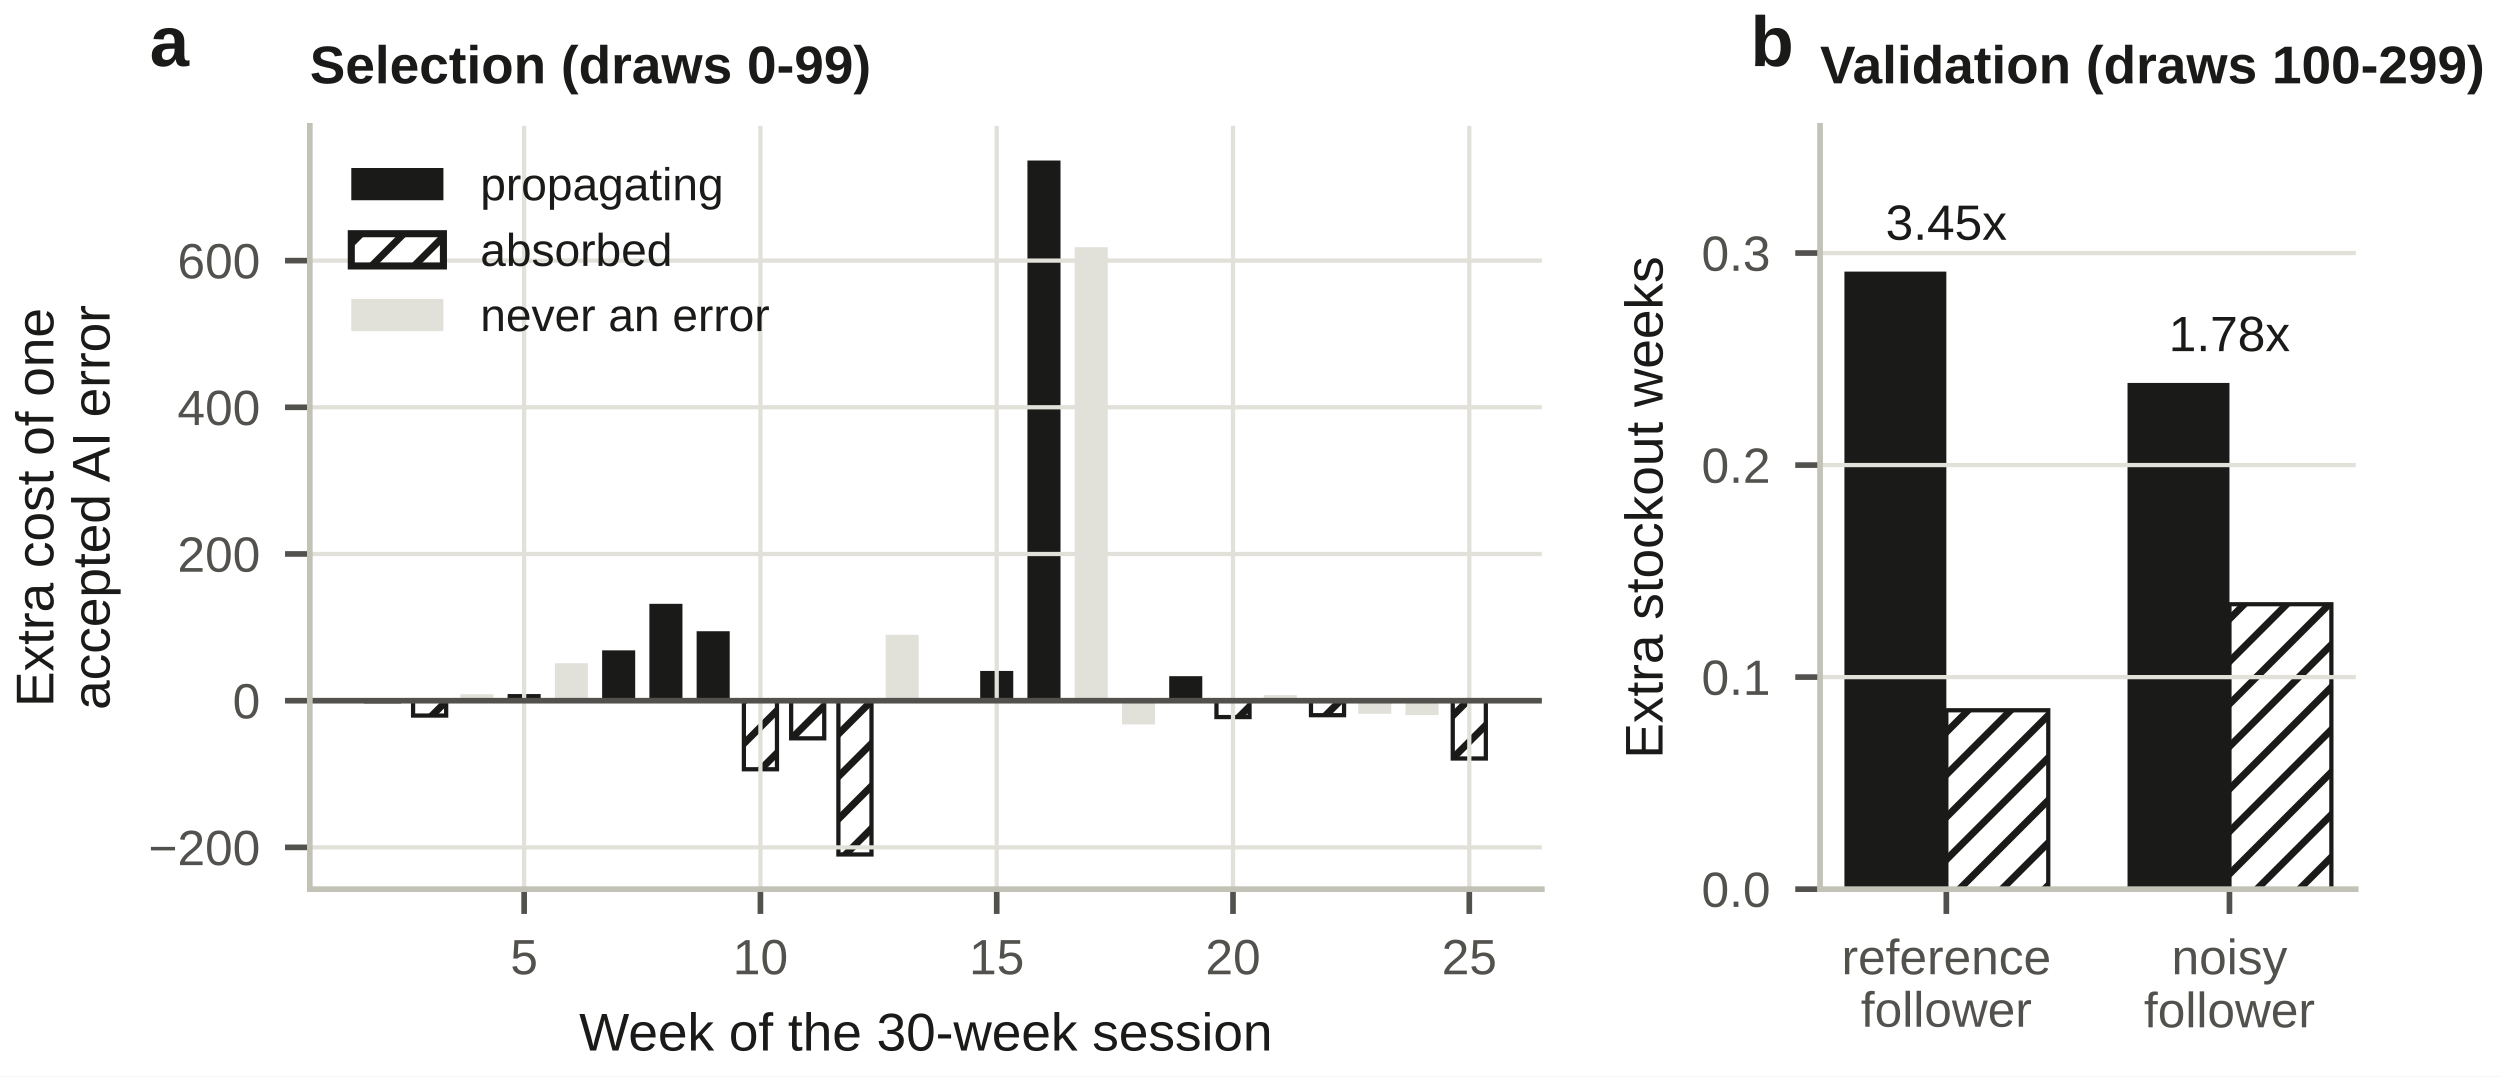
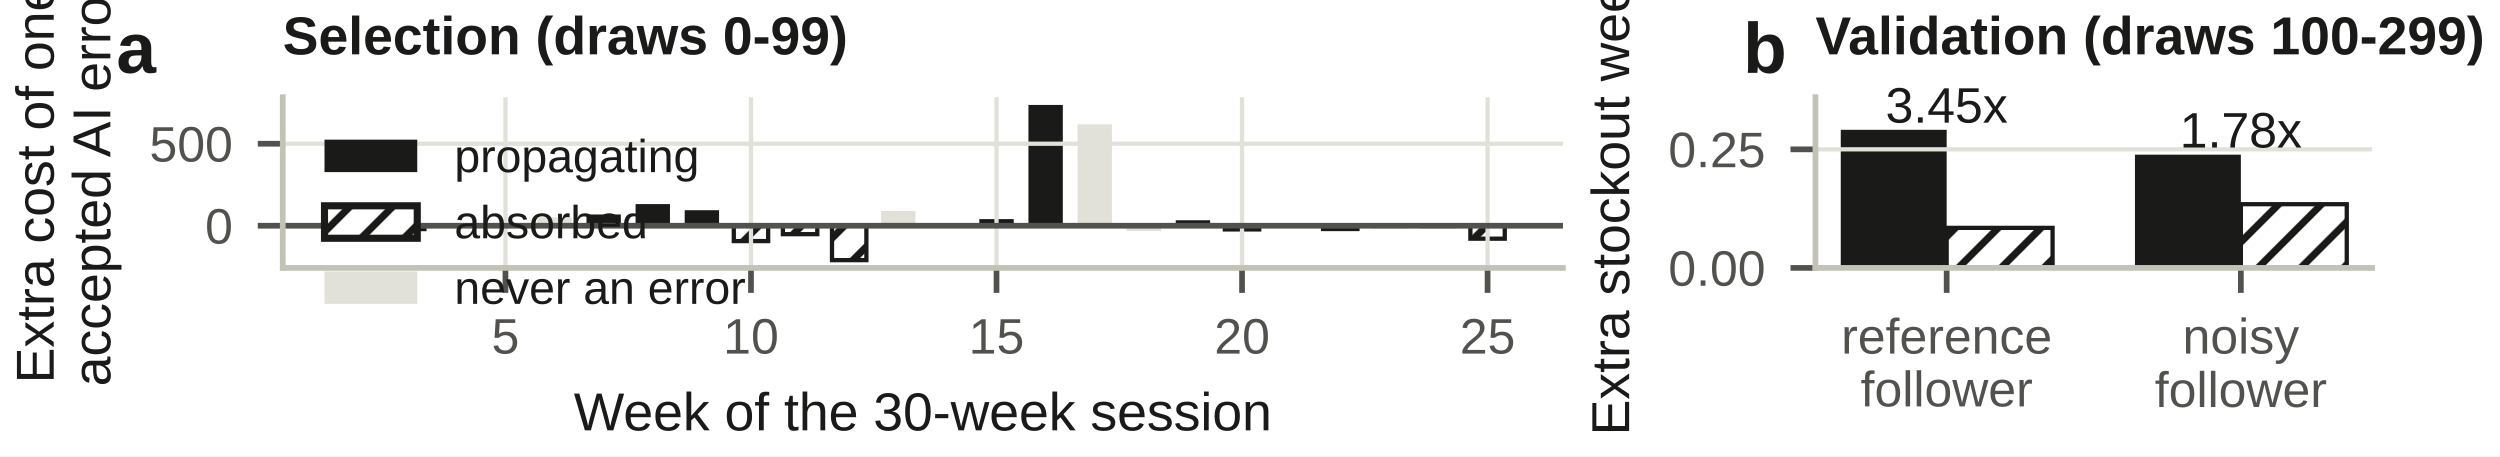
- <svg xmlns="http://www.w3.org/2000/svg" xmlns:xlink="http://www.w3.org/1999/xlink" width="352.758pt" height="151.884pt" viewBox="0 0 352.758 151.884" version="1.1">
+ <svg xmlns="http://www.w3.org/2000/svg" xmlns:xlink="http://www.w3.org/1999/xlink" width="350.382pt" height="63.968pt" viewBox="0 0 350.382 63.968" version="1.1">
  <defs>
    <style type="text/css">*{stroke-linejoin: round; stroke-linecap: butt}</style>
  </defs>
  <g id="figure_1">
    <g id="patch_1">
-       <path d="M 0 151.884  L 352.758 151.884  L 352.758 0  L 0 0  z " style="fill: #ffffff" />
+       <path d="M 0 63.968  L 350.382 63.968  L 350.382 0  L 0 0  z " style="fill: #ffffff" />
    </g>
    <g id="axes_1">
      <g id="patch_2">
-         <path d="M 43.718 125.463  L 217.558 125.463  L 217.558 17.754  L 43.718 17.754  z " style="fill: #ffffff" />
+         <path d="M 39.63 37.547  L 219.052 37.547  L 219.052 13.62  L 39.63 13.62  z " style="fill: #ffffff" />
      </g>
      <g id="patch_3">
-         <path d="M 51.62 98.867  L 56.288 98.867  L 56.288 98.948  L 51.62 98.948  z " clip-path="url(#p361bc60575)" style="fill: url(#h69af9fd113); stroke: #1a1a19; stroke-width: 0.6; stroke-linejoin: miter" />
+         <path d="M 47.785 31.639  L 52.603 31.639  L 52.603 31.657  L 47.785 31.657  z " clip-path="url(#pa84b5ca096)" style="fill: url(#hed94c89178); stroke: #1a1a19; stroke-width: 0.6; stroke-linejoin: miter" />
      </g>
      <g id="patch_4">
-         <path d="M 58.288 98.867  L 62.956 98.867  L 62.956 100.968  L 58.288 100.968  z " clip-path="url(#p361bc60575)" style="fill: url(#h69af9fd113); stroke: #1a1a19; stroke-width: 0.6; stroke-linejoin: miter" />
+         <path d="M 54.667 31.639  L 59.485 31.639  L 59.485 32.106  L 54.667 32.106  z " clip-path="url(#pa84b5ca096)" style="fill: url(#hed94c89178); stroke: #1a1a19; stroke-width: 0.6; stroke-linejoin: miter" />
      </g>
      <g id="patch_5">
-         <path d="M 64.956 98.867  L 69.624 98.867  L 69.624 97.956  L 64.956 97.956  z " clip-path="url(#p361bc60575)" style="fill: #e1e0d9" />
+         <path d="M 61.55 31.639  L 66.367 31.639  L 66.367 31.437  L 61.55 31.437  z " clip-path="url(#pa84b5ca096)" style="fill: #e1e0d9" />
      </g>
      <g id="patch_6">
-         <path d="M 71.624 98.867  L 76.292 98.867  L 76.292 97.932  L 71.624 97.932  z " clip-path="url(#p361bc60575)" style="fill: #1a1a19" />
+         <path d="M 68.432 31.639  L 73.25 31.639  L 73.25 31.431  L 68.432 31.431  z " clip-path="url(#pa84b5ca096)" style="fill: #1a1a19" />
      </g>
      <g id="patch_7">
-         <path d="M 78.293 98.867  L 82.96 98.867  L 82.96 93.585  L 78.293 93.585  z " clip-path="url(#p361bc60575)" style="fill: #e1e0d9" />
+         <path d="M 75.314 31.639  L 80.132 31.639  L 80.132 30.466  L 75.314 30.466  z " clip-path="url(#pa84b5ca096)" style="fill: #e1e0d9" />
      </g>
      <g id="patch_8">
-         <path d="M 84.961 98.867  L 89.628 98.867  L 89.628 91.766  L 84.961 91.766  z " clip-path="url(#p361bc60575)" style="fill: #1a1a19" />
+         <path d="M 82.197 31.639  L 87.014 31.639  L 87.014 30.061  L 82.197 30.061  z " clip-path="url(#pa84b5ca096)" style="fill: #1a1a19" />
      </g>
      <g id="patch_9">
-         <path d="M 91.629 98.867  L 96.297 98.867  L 96.297 85.202  L 91.629 85.202  z " clip-path="url(#p361bc60575)" style="fill: #1a1a19" />
+         <path d="M 89.079 31.639  L 93.897 31.639  L 93.897 28.603  L 89.079 28.603  z " clip-path="url(#pa84b5ca096)" style="fill: #1a1a19" />
      </g>
      <g id="patch_10">
-         <path d="M 98.297 98.867  L 102.965 98.867  L 102.965 89.069  L 98.297 89.069  z " clip-path="url(#p361bc60575)" style="fill: #1a1a19" />
+         <path d="M 95.961 31.639  L 100.779 31.639  L 100.779 29.462  L 95.961 29.462  z " clip-path="url(#pa84b5ca096)" style="fill: #1a1a19" />
      </g>
      <g id="patch_11">
-         <path d="M 104.965 98.867  L 109.633 98.867  L 109.633 108.546  L 104.965 108.546  z " clip-path="url(#p361bc60575)" style="fill: url(#h69af9fd113); stroke: #1a1a19; stroke-width: 0.6; stroke-linejoin: miter" />
+         <path d="M 102.844 31.639  L 107.661 31.639  L 107.661 33.789  L 102.844 33.789  z " clip-path="url(#pa84b5ca096)" style="fill: url(#hed94c89178); stroke: #1a1a19; stroke-width: 0.6; stroke-linejoin: miter" />
      </g>
      <g id="patch_12">
-         <path d="M 111.634 98.867  L 116.301 98.867  L 116.301 104.182  L 111.634 104.182  z " clip-path="url(#p361bc60575)" style="fill: url(#h69af9fd113); stroke: #1a1a19; stroke-width: 0.6; stroke-linejoin: miter" />
+         <path d="M 109.726 31.639  L 114.544 31.639  L 114.544 32.82  L 109.726 32.82  z " clip-path="url(#pa84b5ca096)" style="fill: url(#hed94c89178); stroke: #1a1a19; stroke-width: 0.6; stroke-linejoin: miter" />
      </g>
      <g id="patch_13">
-         <path d="M 118.302 98.867  L 122.969 98.867  L 122.969 120.567  L 118.302 120.567  z " clip-path="url(#p361bc60575)" style="fill: url(#h69af9fd113); stroke: #1a1a19; stroke-width: 0.6; stroke-linejoin: miter" />
+         <path d="M 116.608 31.639  L 121.426 31.639  L 121.426 36.46  L 116.608 36.46  z " clip-path="url(#pa84b5ca096)" style="fill: url(#hed94c89178); stroke: #1a1a19; stroke-width: 0.6; stroke-linejoin: miter" />
      </g>
      <g id="patch_14">
-         <path d="M 124.97 98.867  L 129.638 98.867  L 129.638 89.574  L 124.97 89.574  z " clip-path="url(#p361bc60575)" style="fill: #e1e0d9" />
+         <path d="M 123.491 31.639  L 128.308 31.639  L 128.308 29.574  L 123.491 29.574  z " clip-path="url(#pa84b5ca096)" style="fill: #e1e0d9" />
      </g>
      <g id="patch_15">
-         <path d="M 131.638 98.867  L 136.306 98.867  L 136.306 98.621  L 131.638 98.621  z " clip-path="url(#p361bc60575)" style="fill: #1a1a19" />
+         <path d="M 130.373 31.639  L 135.191 31.639  L 135.191 31.584  L 130.373 31.584  z " clip-path="url(#pa84b5ca096)" style="fill: #1a1a19" />
      </g>
      <g id="patch_16">
-         <path d="M 138.306 98.867  L 142.974 98.867  L 142.974 94.672  L 138.306 94.672  z " clip-path="url(#p361bc60575)" style="fill: #1a1a19" />
+         <path d="M 137.255 31.639  L 142.073 31.639  L 142.073 30.707  L 137.255 30.707  z " clip-path="url(#pa84b5ca096)" style="fill: #1a1a19" />
      </g>
      <g id="patch_17">
-         <path d="M 144.974 98.867  L 149.642 98.867  L 149.642 22.65  L 144.974 22.65  z " clip-path="url(#p361bc60575)" style="fill: #1a1a19" />
+         <path d="M 144.138 31.639  L 148.955 31.639  L 148.955 14.707  L 144.138 14.707  z " clip-path="url(#pa84b5ca096)" style="fill: #1a1a19" />
      </g>
      <g id="patch_18">
-         <path d="M 151.643 98.867  L 156.31 98.867  L 156.31 34.883  L 151.643 34.883  z " clip-path="url(#p361bc60575)" style="fill: #e1e0d9" />
+         <path d="M 151.02 31.639  L 155.838 31.639  L 155.838 17.425  L 151.02 17.425  z " clip-path="url(#pa84b5ca096)" style="fill: #e1e0d9" />
      </g>
      <g id="patch_19">
-         <path d="M 158.311 98.867  L 162.979 98.867  L 162.979 102.225  L 158.311 102.225  z " clip-path="url(#p361bc60575)" style="fill: #e1e0d9" />
+         <path d="M 157.902 31.639  L 162.72 31.639  L 162.72 32.385  L 157.902 32.385  z " clip-path="url(#pa84b5ca096)" style="fill: #e1e0d9" />
      </g>
      <g id="patch_20">
-         <path d="M 164.979 98.867  L 169.647 98.867  L 169.647 95.41  L 164.979 95.41  z " clip-path="url(#p361bc60575)" style="fill: #1a1a19" />
+         <path d="M 164.785 31.639  L 169.602 31.639  L 169.602 30.871  L 164.785 30.871  z " clip-path="url(#pa84b5ca096)" style="fill: #1a1a19" />
      </g>
      <g id="patch_21">
-         <path d="M 171.647 98.867  L 176.315 98.867  L 176.315 101.181  L 171.647 101.181  z " clip-path="url(#p361bc60575)" style="fill: url(#h69af9fd113); stroke: #1a1a19; stroke-width: 0.6; stroke-linejoin: miter" />
+         <path d="M 171.667 31.639  L 176.485 31.639  L 176.485 32.153  L 171.667 32.153  z " clip-path="url(#pa84b5ca096)" style="fill: url(#hed94c89178); stroke: #1a1a19; stroke-width: 0.6; stroke-linejoin: miter" />
      </g>
      <g id="patch_22">
-         <path d="M 178.315 98.867  L 182.983 98.867  L 182.983 98.074  L 178.315 98.074  z " clip-path="url(#p361bc60575)" style="fill: #e1e0d9" />
+         <path d="M 178.549 31.639  L 183.367 31.639  L 183.367 31.463  L 178.549 31.463  z " clip-path="url(#pa84b5ca096)" style="fill: #e1e0d9" />
      </g>
      <g id="patch_23">
-         <path d="M 184.984 98.867  L 189.651 98.867  L 189.651 100.916  L 184.984 100.916  z " clip-path="url(#p361bc60575)" style="fill: url(#h69af9fd113); stroke: #1a1a19; stroke-width: 0.6; stroke-linejoin: miter" />
+         <path d="M 185.432 31.639  L 190.249 31.639  L 190.249 32.094  L 185.432 32.094  z " clip-path="url(#pa84b5ca096)" style="fill: url(#hed94c89178); stroke: #1a1a19; stroke-width: 0.6; stroke-linejoin: miter" />
      </g>
      <g id="patch_24">
-         <path d="M 191.652 98.867  L 196.319 98.867  L 196.319 100.718  L 191.652 100.718  z " clip-path="url(#p361bc60575)" style="fill: #e1e0d9" />
+         <path d="M 192.314 31.639  L 197.132 31.639  L 197.132 32.05  L 192.314 32.05  z " clip-path="url(#pa84b5ca096)" style="fill: #e1e0d9" />
      </g>
      <g id="patch_25">
-         <path d="M 198.32 98.867  L 202.988 98.867  L 202.988 100.9  L 198.32 100.9  z " clip-path="url(#p361bc60575)" style="fill: #e1e0d9" />
+         <path d="M 199.196 31.639  L 204.014 31.639  L 204.014 32.091  L 199.196 32.091  z " clip-path="url(#pa84b5ca096)" style="fill: #e1e0d9" />
      </g>
      <g id="patch_26">
-         <path d="M 204.988 98.867  L 209.656 98.867  L 209.656 107.026  L 204.988 107.026  z " clip-path="url(#p361bc60575)" style="fill: url(#h69af9fd113); stroke: #1a1a19; stroke-width: 0.6; stroke-linejoin: miter" />
+         <path d="M 206.079 31.639  L 210.896 31.639  L 210.896 33.452  L 206.079 33.452  z " clip-path="url(#pa84b5ca096)" style="fill: url(#hed94c89178); stroke: #1a1a19; stroke-width: 0.6; stroke-linejoin: miter" />
      </g>
      <g id="matplotlib.axis_1">
        <g id="xtick_1">
          <g id="line2d_1">
-             <path d="M 73.958 125.463  L 73.958 17.754  " clip-path="url(#p361bc60575)" style="fill: none; stroke: #e1e0d9; stroke-width: 0.6; stroke-linecap: square" />
+             <path d="M 70.841 37.547  L 70.841 13.62  " clip-path="url(#pa84b5ca096)" style="fill: none; stroke: #e1e0d9; stroke-width: 0.6; stroke-linecap: square" />
          </g>
          <g id="line2d_2">
            <defs>
-               <path id="m737708ca3b" d="M 0 0  L 0 3.5  " style="stroke: #52514e; stroke-width: 0.8" />
+               <path id="mf8824ff8c5" d="M 0 0  L 0 3.5  " style="stroke: #52514e; stroke-width: 0.8" />
            </defs>
            <g>
-               <use xlink:href="#m737708ca3b" x="73.958" y="125.463" style="fill: #52514e; stroke: #52514e; stroke-width: 0.8" />
+               <use xlink:href="#mf8824ff8c5" x="70.841" y="37.547" style="fill: #52514e; stroke: #52514e; stroke-width: 0.8" />
            </g>
          </g>
          <g id="text_1">
-             <text style="font-size: 7px; font-family: 'Arial', 'Helvetica', 'DejaVu Sans', sans-serif; text-anchor: middle; fill: #52514e" x="73.958" y="137.474" transform="rotate(-0 73.95826 137.4736)">5</text>
+             <text style="font-size: 7px; font-family: 'Arial', 'Helvetica', 'DejaVu Sans', sans-serif; text-anchor: middle; fill: #52514e" x="70.841" y="49.558" transform="rotate(-0 70.84097 49.55772)">5</text>
          </g>
        </g>
        <g id="xtick_2">
          <g id="line2d_3">
-             <path d="M 107.299 125.463  L 107.299 17.754  " clip-path="url(#p361bc60575)" style="fill: none; stroke: #e1e0d9; stroke-width: 0.6; stroke-linecap: square" />
+             <path d="M 105.253 37.547  L 105.253 13.62  " clip-path="url(#pa84b5ca096)" style="fill: none; stroke: #e1e0d9; stroke-width: 0.6; stroke-linecap: square" />
          </g>
          <g id="line2d_4">
            <g>
-               <use xlink:href="#m737708ca3b" x="107.299" y="125.463" style="fill: #52514e; stroke: #52514e; stroke-width: 0.8" />
+               <use xlink:href="#mf8824ff8c5" x="105.253" y="37.547" style="fill: #52514e; stroke: #52514e; stroke-width: 0.8" />
            </g>
          </g>
          <g id="text_2">
-             <text style="font-size: 7px; font-family: 'Arial', 'Helvetica', 'DejaVu Sans', sans-serif; text-anchor: middle; fill: #52514e" x="107.299" y="137.474" transform="rotate(-0 107.2992 137.4736)">10</text>
+             <text style="font-size: 7px; font-family: 'Arial', 'Helvetica', 'DejaVu Sans', sans-serif; text-anchor: middle; fill: #52514e" x="105.253" y="49.558" transform="rotate(-0 105.2526 49.55772)">10</text>
          </g>
        </g>
        <g id="xtick_3">
          <g id="line2d_5">
-             <path d="M 140.64 125.463  L 140.64 17.754  " clip-path="url(#p361bc60575)" style="fill: none; stroke: #e1e0d9; stroke-width: 0.6; stroke-linecap: square" />
+             <path d="M 139.664 37.547  L 139.664 13.62  " clip-path="url(#pa84b5ca096)" style="fill: none; stroke: #e1e0d9; stroke-width: 0.6; stroke-linecap: square" />
          </g>
          <g id="line2d_6">
            <g>
-               <use xlink:href="#m737708ca3b" x="140.64" y="125.463" style="fill: #52514e; stroke: #52514e; stroke-width: 0.8" />
+               <use xlink:href="#mf8824ff8c5" x="139.664" y="37.547" style="fill: #52514e; stroke: #52514e; stroke-width: 0.8" />
            </g>
          </g>
          <g id="text_3">
-             <text style="font-size: 7px; font-family: 'Arial', 'Helvetica', 'DejaVu Sans', sans-serif; text-anchor: middle; fill: #52514e" x="140.64" y="137.474" transform="rotate(-0 140.6401 137.4736)">15</text>
+             <text style="font-size: 7px; font-family: 'Arial', 'Helvetica', 'DejaVu Sans', sans-serif; text-anchor: middle; fill: #52514e" x="139.664" y="49.558" transform="rotate(-0 139.6643 49.55772)">15</text>
          </g>
        </g>
        <g id="xtick_4">
          <g id="line2d_7">
-             <path d="M 173.981 125.463  L 173.981 17.754  " clip-path="url(#p361bc60575)" style="fill: none; stroke: #e1e0d9; stroke-width: 0.6; stroke-linecap: square" />
+             <path d="M 174.076 37.547  L 174.076 13.62  " clip-path="url(#pa84b5ca096)" style="fill: none; stroke: #e1e0d9; stroke-width: 0.6; stroke-linecap: square" />
          </g>
          <g id="line2d_8">
            <g>
-               <use xlink:href="#m737708ca3b" x="173.981" y="125.463" style="fill: #52514e; stroke: #52514e; stroke-width: 0.8" />
+               <use xlink:href="#mf8824ff8c5" x="174.076" y="37.547" style="fill: #52514e; stroke: #52514e; stroke-width: 0.8" />
            </g>
          </g>
          <g id="text_4">
-             <text style="font-size: 7px; font-family: 'Arial', 'Helvetica', 'DejaVu Sans', sans-serif; text-anchor: middle; fill: #52514e" x="173.981" y="137.474" transform="rotate(-0 173.981 137.4736)">20</text>
+             <text style="font-size: 7px; font-family: 'Arial', 'Helvetica', 'DejaVu Sans', sans-serif; text-anchor: middle; fill: #52514e" x="174.076" y="49.558" transform="rotate(-0 174.0759 49.55772)">20</text>
          </g>
        </g>
        <g id="xtick_5">
          <g id="line2d_9">
-             <path d="M 207.322 125.463  L 207.322 17.754  " clip-path="url(#p361bc60575)" style="fill: none; stroke: #e1e0d9; stroke-width: 0.6; stroke-linecap: square" />
+             <path d="M 208.488 37.547  L 208.488 13.62  " clip-path="url(#pa84b5ca096)" style="fill: none; stroke: #e1e0d9; stroke-width: 0.6; stroke-linecap: square" />
          </g>
          <g id="line2d_10">
            <g>
-               <use xlink:href="#m737708ca3b" x="207.322" y="125.463" style="fill: #52514e; stroke: #52514e; stroke-width: 0.8" />
+               <use xlink:href="#mf8824ff8c5" x="208.488" y="37.547" style="fill: #52514e; stroke: #52514e; stroke-width: 0.8" />
            </g>
          </g>
          <g id="text_5">
-             <text style="font-size: 7px; font-family: 'Arial', 'Helvetica', 'DejaVu Sans', sans-serif; text-anchor: middle; fill: #52514e" x="207.322" y="137.474" transform="rotate(-0 207.322 137.4736)">25</text>
+             <text style="font-size: 7px; font-family: 'Arial', 'Helvetica', 'DejaVu Sans', sans-serif; text-anchor: middle; fill: #52514e" x="208.488" y="49.558" transform="rotate(-0 208.4875 49.55772)">25</text>
          </g>
        </g>
        <g id="text_6">
-           <text style="font-size: 7.5px; font-family: 'Arial', 'Helvetica', 'DejaVu Sans', sans-serif; text-anchor: middle; fill: #1a1a19" x="130.638" y="148.233" transform="rotate(-0 130.6378 148.2332)">Week of the 30-week session</text>
+           <text style="font-size: 7.5px; font-family: 'Arial', 'Helvetica', 'DejaVu Sans', sans-serif; text-anchor: middle; fill: #1a1a19" x="129.341" y="60.317" transform="rotate(-0 129.3408 60.31733)">Week of the 30-week session</text>
        </g>
      </g>
      <g id="matplotlib.axis_2">
        <g id="ytick_1">
          <g id="line2d_11">
-             <path d="M 43.718 119.565  L 217.558 119.565  " clip-path="url(#p361bc60575)" style="fill: none; stroke: #e1e0d9; stroke-width: 0.6; stroke-linecap: square" />
+             <path d="M 39.63 31.639  L 219.052 31.639  " clip-path="url(#pa84b5ca096)" style="fill: none; stroke: #e1e0d9; stroke-width: 0.6; stroke-linecap: square" />
          </g>
          <g id="line2d_12">
            <defs>
-               <path id="me412b17b3b" d="M 0 0  L -3.5 0  " style="stroke: #52514e; stroke-width: 0.8" />
+               <path id="m22c4a372f7" d="M 0 0  L -3.5 0  " style="stroke: #52514e; stroke-width: 0.8" />
            </defs>
            <g>
-               <use xlink:href="#me412b17b3b" x="43.718" y="119.565" style="fill: #52514e; stroke: #52514e; stroke-width: 0.8" />
+               <use xlink:href="#m22c4a372f7" x="39.63" y="31.639" style="fill: #52514e; stroke: #52514e; stroke-width: 0.8" />
            </g>
          </g>
          <g id="text_7">
-             <text style="font-size: 7px; font-family: 'Arial', 'Helvetica', 'DejaVu Sans', sans-serif; text-anchor: end; fill: #52514e" x="36.718" y="122.071" transform="rotate(-0 36.71805 122.0706)">−200</text>
+             <text style="font-size: 7px; font-family: 'Arial', 'Helvetica', 'DejaVu Sans', sans-serif; text-anchor: end; fill: #52514e" x="32.63" y="34.144" transform="rotate(-0 32.62961 34.14422)">0</text>
          </g>
        </g>
        <g id="ytick_2">
          <g id="line2d_13">
-             <path d="M 43.718 98.867  L 217.558 98.867  " clip-path="url(#p361bc60575)" style="fill: none; stroke: #e1e0d9; stroke-width: 0.6; stroke-linecap: square" />
+             <path d="M 39.63 20.144  L 219.052 20.144  " clip-path="url(#pa84b5ca096)" style="fill: none; stroke: #e1e0d9; stroke-width: 0.6; stroke-linecap: square" />
          </g>
          <g id="line2d_14">
            <g>
-               <use xlink:href="#me412b17b3b" x="43.718" y="98.867" style="fill: #52514e; stroke: #52514e; stroke-width: 0.8" />
+               <use xlink:href="#m22c4a372f7" x="39.63" y="20.144" style="fill: #52514e; stroke: #52514e; stroke-width: 0.8" />
            </g>
          </g>
          <g id="text_8">
-             <text style="font-size: 7px; font-family: 'Arial', 'Helvetica', 'DejaVu Sans', sans-serif; text-anchor: end; fill: #52514e" x="36.718" y="101.372" transform="rotate(-0 36.71805 101.3723)">0</text>
-           </g>
-         </g>
-         <g id="ytick_3">
-           <g id="line2d_15">
-             <path d="M 43.718 78.169  L 217.558 78.169  " clip-path="url(#p361bc60575)" style="fill: none; stroke: #e1e0d9; stroke-width: 0.6; stroke-linecap: square" />
-           </g>
-           <g id="line2d_16">
-             <g>
-               <use xlink:href="#me412b17b3b" x="43.718" y="78.169" style="fill: #52514e; stroke: #52514e; stroke-width: 0.8" />
-             </g>
-           </g>
-           <g id="text_9">
-             <text style="font-size: 7px; font-family: 'Arial', 'Helvetica', 'DejaVu Sans', sans-serif; text-anchor: end; fill: #52514e" x="36.718" y="80.674" transform="rotate(-0 36.71805 80.67401)">200</text>
-           </g>
-         </g>
-         <g id="ytick_4">
-           <g id="line2d_17">
-             <path d="M 43.718 57.47  L 217.558 57.47  " clip-path="url(#p361bc60575)" style="fill: none; stroke: #e1e0d9; stroke-width: 0.6; stroke-linecap: square" />
-           </g>
-           <g id="line2d_18">
-             <g>
-               <use xlink:href="#me412b17b3b" x="43.718" y="57.47" style="fill: #52514e; stroke: #52514e; stroke-width: 0.8" />
-             </g>
-           </g>
-           <g id="text_10">
-             <text style="font-size: 7px; font-family: 'Arial', 'Helvetica', 'DejaVu Sans', sans-serif; text-anchor: end; fill: #52514e" x="36.718" y="59.976" transform="rotate(-0 36.71805 59.9757)">400</text>
-           </g>
-         </g>
-         <g id="ytick_5">
-           <g id="line2d_19">
-             <path d="M 43.718 36.772  L 217.558 36.772  " clip-path="url(#p361bc60575)" style="fill: none; stroke: #e1e0d9; stroke-width: 0.6; stroke-linecap: square" />
-           </g>
-           <g id="line2d_20">
-             <g>
-               <use xlink:href="#me412b17b3b" x="43.718" y="36.772" style="fill: #52514e; stroke: #52514e; stroke-width: 0.8" />
-             </g>
-           </g>
-           <g id="text_11">
-             <text style="font-size: 7px; font-family: 'Arial', 'Helvetica', 'DejaVu Sans', sans-serif; text-anchor: end; fill: #52514e" x="36.718" y="39.277" transform="rotate(-0 36.71805 39.27738)">600</text>
-           </g>
-         </g>
-         <g id="text_12">
-           <text style="font-size: 7.5px; font-family: 'Arial', 'Helvetica', 'DejaVu Sans', sans-serif; fill: #1a1a19" transform="translate(7.528359 99.74634) rotate(-90)">Extra cost of one</text>
-           <text style="font-size: 7.5px; font-family: 'Arial', 'Helvetica', 'DejaVu Sans', sans-serif; fill: #1a1a19" transform="translate(15.46102 100.1641) rotate(-90)">accepted AI error</text>
-         </g>
-       </g>
-       <g id="line2d_21">
-         <path d="M 43.718 98.867  L 217.558 98.867  " clip-path="url(#p361bc60575)" style="fill: none; stroke: #52514e; stroke-width: 0.8; stroke-linecap: square" />
+             <text style="font-size: 7px; font-family: 'Arial', 'Helvetica', 'DejaVu Sans', sans-serif; text-anchor: end; fill: #52514e" x="32.63" y="22.649" transform="rotate(-0 32.62961 22.64895)">500</text>
+           </g>
+         </g>
+         <g id="text_9">
+           <text style="font-size: 7.5px; font-family: 'Arial', 'Helvetica', 'DejaVu Sans', sans-serif; fill: #1a1a19" transform="translate(7.528359 53.7214) rotate(-90)">Extra cost of one</text>
+           <text style="font-size: 7.5px; font-family: 'Arial', 'Helvetica', 'DejaVu Sans', sans-serif; fill: #1a1a19" transform="translate(15.46102 54.13917) rotate(-90)">accepted AI error</text>
+         </g>
+       </g>
+       <g id="line2d_15">
+         <path d="M 39.63 31.639  L 219.052 31.639  " clip-path="url(#pa84b5ca096)" style="fill: none; stroke: #52514e; stroke-width: 0.8; stroke-linecap: square" />
      </g>
      <g id="patch_27">
-         <path d="M 43.718 125.463  L 43.718 17.754  " style="fill: none; stroke: #c3c2b7; stroke-width: 0.8; stroke-linejoin: miter; stroke-linecap: square" />
+         <path d="M 39.63 37.547  L 39.63 13.62  " style="fill: none; stroke: #c3c2b7; stroke-width: 0.8; stroke-linejoin: miter; stroke-linecap: square" />
      </g>
      <g id="patch_28">
-         <path d="M 43.718 125.463  L 217.558 125.463  " style="fill: none; stroke: #c3c2b7; stroke-width: 0.8; stroke-linejoin: miter; stroke-linecap: square" />
-       </g>
-       <g id="text_13">
-         <text style="font-weight: 700; font-size: 10px; font-family: 'Arial', 'Helvetica', 'DejaVu Sans', sans-serif; text-anchor: start; fill: #1a1a19" x="21.119" y="9.318" transform="rotate(-0 21.1189 9.317813)">a</text>
-       </g>
-       <g id="text_14">
-         <text style="font-weight: 700; font-size: 7.5px; font-family: 'Arial', 'Helvetica', 'DejaVu Sans', sans-serif; text-anchor: start; fill: #1a1a19" x="43.718" y="11.754" transform="rotate(-0 43.71805 11.75381)">Selection (draws 0-99)</text>
+         <path d="M 39.63 37.547  L 219.052 37.547  " style="fill: none; stroke: #c3c2b7; stroke-width: 0.8; stroke-linejoin: miter; stroke-linecap: square" />
+       </g>
+       <g id="text_10">
+         <text style="font-weight: 700; font-size: 10px; font-family: 'Arial', 'Helvetica', 'DejaVu Sans', sans-serif; text-anchor: start; fill: #1a1a19" x="16.305" y="10.211" transform="rotate(-0 16.30471 10.21068)">a</text>
+       </g>
+       <g id="text_11">
+         <text style="font-weight: 700; font-size: 7.5px; font-family: 'Arial', 'Helvetica', 'DejaVu Sans', sans-serif; text-anchor: start; fill: #1a1a19" x="39.63" y="7.62" transform="rotate(-0 39.62961 7.619766)">Selection (draws 0-99)</text>
      </g>
      <g id="legend_1">
        <g id="patch_29">
-           <path d="M 49.568 28.256  L 62.568 28.256  L 62.568 23.706  L 49.568 23.706  z " style="fill: #1a1a19" />
-         </g>
-         <g id="text_15">
-           <text style="font-size: 6.5px; font-family: 'Arial', 'Helvetica', 'DejaVu Sans', sans-serif; text-anchor: start; fill: #1a1a19" x="67.768" y="28.256" transform="rotate(-0 67.76805 28.25639)">propagating</text>
+           <path d="M 45.48 24.122  L 58.48 24.122  L 58.48 19.572  L 45.48 19.572  z " style="fill: #1a1a19" />
+         </g>
+         <g id="text_12">
+           <text style="font-size: 6.5px; font-family: 'Arial', 'Helvetica', 'DejaVu Sans', sans-serif; text-anchor: start; fill: #1a1a19" x="63.68" y="24.122" transform="rotate(-0 63.67961 24.12234)">propagating</text>
        </g>
        <g id="patch_30">
-           <path d="M 49.568 37.527  L 62.568 37.527  L 62.568 32.977  L 49.568 32.977  z " style="fill: url(#h69af9fd113); stroke: #1a1a19; stroke-linejoin: miter" />
-         </g>
-         <g id="text_16">
-           <text style="font-size: 6.5px; font-family: 'Arial', 'Helvetica', 'DejaVu Sans', sans-serif; text-anchor: start; fill: #1a1a19" x="67.768" y="37.527" transform="rotate(-0 67.76805 37.52701)">absorbed</text>
+           <path d="M 45.48 33.393  L 58.48 33.393  L 58.48 28.843  L 45.48 28.843  z " style="fill: url(#hed94c89178); stroke: #1a1a19; stroke-linejoin: miter" />
+         </g>
+         <g id="text_13">
+           <text style="font-size: 6.5px; font-family: 'Arial', 'Helvetica', 'DejaVu Sans', sans-serif; text-anchor: start; fill: #1a1a19" x="63.68" y="33.393" transform="rotate(-0 63.67961 33.39297)">absorbed</text>
        </g>
        <g id="patch_31">
-           <path d="M 49.568 46.721  L 62.568 46.721  L 62.568 42.171  L 49.568 42.171  z " style="fill: #e1e0d9" />
-         </g>
-         <g id="text_17">
-           <text style="font-size: 6.5px; font-family: 'Arial', 'Helvetica', 'DejaVu Sans', sans-serif; text-anchor: start; fill: #1a1a19" x="67.768" y="46.721" transform="rotate(-0 67.76805 46.72146)">never an error</text>
+           <path d="M 45.48 42.587  L 58.48 42.587  L 58.48 38.037  L 45.48 38.037  z " style="fill: #e1e0d9" />
+         </g>
+         <g id="text_14">
+           <text style="font-size: 6.5px; font-family: 'Arial', 'Helvetica', 'DejaVu Sans', sans-serif; text-anchor: start; fill: #1a1a19" x="63.68" y="42.587" transform="rotate(-0 63.67961 42.58742)">never an error</text>
        </g>
      </g>
    </g>
    <g id="axes_2">
      <g id="patch_32">
-         <path d="M 256.818 125.463  L 332.4 125.463  L 332.4 17.754  L 256.818 17.754  z " style="fill: #ffffff" />
+         <path d="M 254.442 37.547  L 332.452 37.547  L 332.452 13.62  L 254.442 13.62  z " style="fill: #ffffff" />
      </g>
      <g id="patch_33">
-         <path d="M 260.253 125.463  L 274.635 125.463  L 274.635 38.323  L 260.253 38.323  z " clip-path="url(#p0bf283984b)" style="fill: #1a1a19" />
+         <path d="M 257.988 37.547  L 272.831 37.547  L 272.831 18.189  L 257.988 18.189  z " clip-path="url(#pcfc6655e37)" style="fill: #1a1a19" />
      </g>
      <g id="patch_34">
-         <path d="M 300.202 125.463  L 314.583 125.463  L 314.583 54.031  L 300.202 54.031  z " clip-path="url(#p0bf283984b)" style="fill: #1a1a19" />
+         <path d="M 299.219 37.547  L 314.062 37.547  L 314.062 21.679  L 299.219 21.679  z " clip-path="url(#pcfc6655e37)" style="fill: #1a1a19" />
      </g>
      <g id="patch_35">
-         <path d="M 274.635 125.463  L 289.016 125.463  L 289.016 100.219  L 274.635 100.219  z " clip-path="url(#p0bf283984b)" style="fill: url(#h69af9fd113); stroke: #1a1a19; stroke-width: 0.6; stroke-linejoin: miter" />
+         <path d="M 272.831 37.547  L 287.674 37.547  L 287.674 31.939  L 272.831 31.939  z " clip-path="url(#pcfc6655e37)" style="fill: url(#hed94c89178); stroke: #1a1a19; stroke-width: 0.6; stroke-linejoin: miter" />
      </g>
      <g id="patch_36">
-         <path d="M 314.583 125.463  L 328.964 125.463  L 328.964 85.259  L 314.583 85.259  z " clip-path="url(#p0bf283984b)" style="fill: url(#h69af9fd113); stroke: #1a1a19; stroke-width: 0.6; stroke-linejoin: miter" />
+         <path d="M 314.062 37.547  L 328.906 37.547  L 328.906 28.616  L 314.062 28.616  z " clip-path="url(#pcfc6655e37)" style="fill: url(#hed94c89178); stroke: #1a1a19; stroke-width: 0.6; stroke-linejoin: miter" />
      </g>
      <g id="matplotlib.axis_3">
        <g id="xtick_6">
-           <g id="line2d_22">
-             <g>
-               <use xlink:href="#m737708ca3b" x="274.635" y="125.463" style="fill: #52514e; stroke: #52514e; stroke-width: 0.8" />
+           <g id="line2d_16">
+             <g>
+               <use xlink:href="#mf8824ff8c5" x="272.831" y="37.547" style="fill: #52514e; stroke: #52514e; stroke-width: 0.8" />
+             </g>
+           </g>
+           <g id="text_15">
+             <text style="font-size: 7px; font-family: 'Arial', 'Helvetica', 'DejaVu Sans', sans-serif; fill: #52514e" transform="translate(258.0463 49.55772)">reference</text>
+             <text style="font-size: 7px; font-family: 'Arial', 'Helvetica', 'DejaVu Sans', sans-serif; fill: #52514e" transform="translate(260.7714 56.96153)">follower</text>
+           </g>
+         </g>
+         <g id="xtick_7">
+           <g id="line2d_17">
+             <g>
+               <use xlink:href="#mf8824ff8c5" x="314.062" y="37.547" style="fill: #52514e; stroke: #52514e; stroke-width: 0.8" />
+             </g>
+           </g>
+           <g id="text_16">
+             <text style="font-size: 7px; font-family: 'Arial', 'Helvetica', 'DejaVu Sans', sans-serif; fill: #52514e" transform="translate(305.8921 49.55772)">noisy</text>
+             <text style="font-size: 7px; font-family: 'Arial', 'Helvetica', 'DejaVu Sans', sans-serif; fill: #52514e" transform="translate(302.0027 57.04357)">follower</text>
+           </g>
+         </g>
+       </g>
+       <g id="matplotlib.axis_4">
+         <g id="ytick_3">
+           <g id="line2d_18">
+             <path d="M 254.442 37.547  L 332.452 37.547  " clip-path="url(#pcfc6655e37)" style="fill: none; stroke: #e1e0d9; stroke-width: 0.6; stroke-linecap: square" />
+           </g>
+           <g id="line2d_19">
+             <g>
+               <use xlink:href="#m22c4a372f7" x="254.442" y="37.547" style="fill: #52514e; stroke: #52514e; stroke-width: 0.8" />
+             </g>
+           </g>
+           <g id="text_17">
+             <text style="font-size: 7px; font-family: 'Arial', 'Helvetica', 'DejaVu Sans', sans-serif; text-anchor: end; fill: #52514e" x="247.442" y="40.052" transform="rotate(-0 247.4419 40.05249)">0.00</text>
+           </g>
+         </g>
+         <g id="ytick_4">
+           <g id="line2d_20">
+             <path d="M 254.442 20.931  L 332.452 20.931  " clip-path="url(#pcfc6655e37)" style="fill: none; stroke: #e1e0d9; stroke-width: 0.6; stroke-linecap: square" />
+           </g>
+           <g id="line2d_21">
+             <g>
+               <use xlink:href="#m22c4a372f7" x="254.442" y="20.931" style="fill: #52514e; stroke: #52514e; stroke-width: 0.8" />
            </g>
          </g>
          <g id="text_18">
-             <text style="font-size: 7px; font-family: 'Arial', 'Helvetica', 'DejaVu Sans', sans-serif; fill: #52514e" transform="translate(259.8499 137.4736)">reference</text>
-             <text style="font-size: 7px; font-family: 'Arial', 'Helvetica', 'DejaVu Sans', sans-serif; fill: #52514e" transform="translate(262.5749 144.8774)">follower</text>
-           </g>
-         </g>
-         <g id="xtick_7">
-           <g id="line2d_23">
-             <g>
-               <use xlink:href="#m737708ca3b" x="314.583" y="125.463" style="fill: #52514e; stroke: #52514e; stroke-width: 0.8" />
-             </g>
-           </g>
-           <g id="text_19">
-             <text style="font-size: 7px; font-family: 'Arial', 'Helvetica', 'DejaVu Sans', sans-serif; fill: #52514e" transform="translate(306.4127 137.4736)">noisy</text>
-             <text style="font-size: 7px; font-family: 'Arial', 'Helvetica', 'DejaVu Sans', sans-serif; fill: #52514e" transform="translate(302.5234 144.9594)">follower</text>
-           </g>
-         </g>
-       </g>
-       <g id="matplotlib.axis_4">
-         <g id="ytick_6">
-           <g id="line2d_24">
-             <path d="M 256.818 125.463  L 332.4 125.463  " clip-path="url(#p0bf283984b)" style="fill: none; stroke: #e1e0d9; stroke-width: 0.6; stroke-linecap: square" />
-           </g>
-           <g id="line2d_25">
-             <g>
-               <use xlink:href="#me412b17b3b" x="256.818" y="125.463" style="fill: #52514e; stroke: #52514e; stroke-width: 0.8" />
-             </g>
-           </g>
-           <g id="text_20">
-             <text style="font-size: 7px; font-family: 'Arial', 'Helvetica', 'DejaVu Sans', sans-serif; text-anchor: end; fill: #52514e" x="249.818" y="127.968" transform="rotate(-0 249.8176 127.9683)">0.0</text>
-           </g>
-         </g>
-         <g id="ytick_7">
-           <g id="line2d_26">
-             <path d="M 256.818 95.544  L 332.4 95.544  " clip-path="url(#p0bf283984b)" style="fill: none; stroke: #e1e0d9; stroke-width: 0.6; stroke-linecap: square" />
-           </g>
-           <g id="line2d_27">
-             <g>
-               <use xlink:href="#me412b17b3b" x="256.818" y="95.544" style="fill: #52514e; stroke: #52514e; stroke-width: 0.8" />
-             </g>
-           </g>
-           <g id="text_21">
-             <text style="font-size: 7px; font-family: 'Arial', 'Helvetica', 'DejaVu Sans', sans-serif; text-anchor: end; fill: #52514e" x="249.818" y="98.049" transform="rotate(-0 249.8176 98.04908)">0.1</text>
-           </g>
-         </g>
-         <g id="ytick_8">
-           <g id="line2d_28">
-             <path d="M 256.818 65.625  L 332.4 65.625  " clip-path="url(#p0bf283984b)" style="fill: none; stroke: #e1e0d9; stroke-width: 0.6; stroke-linecap: square" />
-           </g>
-           <g id="line2d_29">
-             <g>
-               <use xlink:href="#me412b17b3b" x="256.818" y="65.625" style="fill: #52514e; stroke: #52514e; stroke-width: 0.8" />
-             </g>
-           </g>
-           <g id="text_22">
-             <text style="font-size: 7px; font-family: 'Arial', 'Helvetica', 'DejaVu Sans', sans-serif; text-anchor: end; fill: #52514e" x="249.818" y="68.13" transform="rotate(-0 249.8176 68.12983)">0.2</text>
-           </g>
-         </g>
-         <g id="ytick_9">
-           <g id="line2d_30">
-             <path d="M 256.818 35.705  L 332.4 35.705  " clip-path="url(#p0bf283984b)" style="fill: none; stroke: #e1e0d9; stroke-width: 0.6; stroke-linecap: square" />
-           </g>
-           <g id="line2d_31">
-             <g>
-               <use xlink:href="#me412b17b3b" x="256.818" y="35.705" style="fill: #52514e; stroke: #52514e; stroke-width: 0.8" />
-             </g>
-           </g>
-           <g id="text_23">
-             <text style="font-size: 7px; font-family: 'Arial', 'Helvetica', 'DejaVu Sans', sans-serif; text-anchor: end; fill: #52514e" x="249.818" y="38.211" transform="rotate(-0 249.8176 38.21059)">0.3</text>
-           </g>
-         </g>
-         <g id="text_24">
-           <text style="font-size: 7.5px; font-family: 'Arial', 'Helvetica', 'DejaVu Sans', sans-serif; text-anchor: middle; fill: #1a1a19" x="234.597" y="71.608" transform="rotate(-90 234.597 71.60845)">Extra stockout weeks</text>
+             <text style="font-size: 7px; font-family: 'Arial', 'Helvetica', 'DejaVu Sans', sans-serif; text-anchor: end; fill: #52514e" x="247.442" y="23.436" transform="rotate(-0 247.4419 23.43618)">0.25</text>
+           </g>
+         </g>
+         <g id="text_19">
+           <text style="font-size: 7.5px; font-family: 'Arial', 'Helvetica', 'DejaVu Sans', sans-serif; text-anchor: middle; fill: #1a1a19" x="228.329" y="25.584" transform="rotate(-90 228.3286 25.58351)">Extra stockout weeks</text>
        </g>
      </g>
      <g id="patch_37">
-         <path d="M 256.818 125.463  L 256.818 17.754  " style="fill: none; stroke: #c3c2b7; stroke-width: 0.8; stroke-linejoin: miter; stroke-linecap: square" />
+         <path d="M 254.442 37.547  L 254.442 13.62  " style="fill: none; stroke: #c3c2b7; stroke-width: 0.8; stroke-linejoin: miter; stroke-linecap: square" />
      </g>
      <g id="patch_38">
-         <path d="M 256.818 125.463  L 332.4 125.463  " style="fill: none; stroke: #c3c2b7; stroke-width: 0.8; stroke-linejoin: miter; stroke-linecap: square" />
-       </g>
-       <g id="text_25">
-         <text style="font-size: 7px; font-family: 'Arial', 'Helvetica', 'DejaVu Sans', sans-serif; text-anchor: middle; fill: #1a1a19" x="274.635" y="33.835" transform="rotate(-0 274.6346 33.8354)">3.45x</text>
-       </g>
-       <g id="text_26">
-         <text style="font-size: 7px; font-family: 'Arial', 'Helvetica', 'DejaVu Sans', sans-serif; text-anchor: middle; fill: #1a1a19" x="314.583" y="49.543" transform="rotate(-0 314.583 49.543)">1.78x</text>
-       </g>
-       <g id="text_27">
-         <text style="font-weight: 700; font-size: 10px; font-family: 'Arial', 'Helvetica', 'DejaVu Sans', sans-serif; text-anchor: start; fill: #1a1a19" x="246.992" y="9.318" transform="rotate(-0 246.9919 9.317813)">b</text>
-       </g>
-       <g id="text_28">
-         <text style="font-weight: 700; font-size: 7.5px; font-family: 'Arial', 'Helvetica', 'DejaVu Sans', sans-serif; text-anchor: start; fill: #1a1a19" x="256.818" y="11.754" transform="rotate(-0 256.8176 11.75381)">Validation (draws 100-299)</text>
+         <path d="M 254.442 37.547  L 332.452 37.547  " style="fill: none; stroke: #c3c2b7; stroke-width: 0.8; stroke-linejoin: miter; stroke-linecap: square" />
+       </g>
+       <g id="text_20">
+         <text style="font-size: 7px; font-family: 'Arial', 'Helvetica', 'DejaVu Sans', sans-serif; text-anchor: middle; fill: #1a1a19" x="272.831" y="17.192" transform="rotate(-0 272.8311 17.19227)">3.45x</text>
+       </g>
+       <g id="text_21">
+         <text style="font-size: 7px; font-family: 'Arial', 'Helvetica', 'DejaVu Sans', sans-serif; text-anchor: middle; fill: #1a1a19" x="314.062" y="20.682" transform="rotate(-0 314.0624 20.6817)">1.78x</text>
+       </g>
+       <g id="text_22">
+         <text style="font-weight: 700; font-size: 10px; font-family: 'Arial', 'Helvetica', 'DejaVu Sans', sans-serif; text-anchor: start; fill: #1a1a19" x="244.301" y="10.211" transform="rotate(-0 244.3007 10.21068)">b</text>
+       </g>
+       <g id="text_23">
+         <text style="font-weight: 700; font-size: 7.5px; font-family: 'Arial', 'Helvetica', 'DejaVu Sans', sans-serif; text-anchor: start; fill: #1a1a19" x="254.442" y="7.62" transform="rotate(-0 254.4419 7.619766)">Validation (draws 100-299)</text>
      </g>
    </g>
  </g>
  <defs>
-     <clipPath id="p361bc60575">
-       <rect x="43.718" y="17.754" width="173.84" height="107.709" />
+     <clipPath id="pa84b5ca096">
+       <rect x="39.63" y="13.62" width="179.422" height="23.927" />
    </clipPath>
-     <clipPath id="p0bf283984b">
-       <rect x="256.818" y="17.754" width="75.582" height="107.709" />
+     <clipPath id="pcfc6655e37">
+       <rect x="254.442" y="13.62" width="78.01" height="23.927" />
    </clipPath>
  </defs>
  <defs>
-     <pattern id="h69af9fd113" patternUnits="userSpaceOnUse" x="0" y="0" width="72" height="72">
+     <pattern id="hed94c89178" patternUnits="userSpaceOnUse" x="0" y="0" width="72" height="72">
      <rect x="0" y="0" width="73" height="73" fill="#ffffff" />
      <path d="M -36 36  L 36 -36  M -33 39  L 39 -33  M -30 42  L 42 -30  M -27 45  L 45 -27  M -24 48  L 48 -24  M -21 51  L 51 -21  M -18 54  L 54 -18  M -15 57  L 57 -15  M -12 60  L 60 -12  M -9 63  L 63 -9  M -6 66  L 66 -6  M -3 69  L 69 -3  M 0 72  L 72 0  M 3 75  L 75 3  M 6 78  L 78 6  M 9 81  L 81 9  M 12 84  L 84 12  M 15 87  L 87 15  M 18 90  L 90 18  M 21 93  L 93 21  M 24 96  L 96 24  M 27 99  L 99 27  M 30 102  L 102 30  M 33 105  L 105 33  M 36 108  L 108 36  " style="fill: #1a1a19; stroke: #1a1a19; stroke-width: 1.0; stroke-linecap: butt; stroke-linejoin: miter" />
    </pattern>
  </defs>
</svg>
